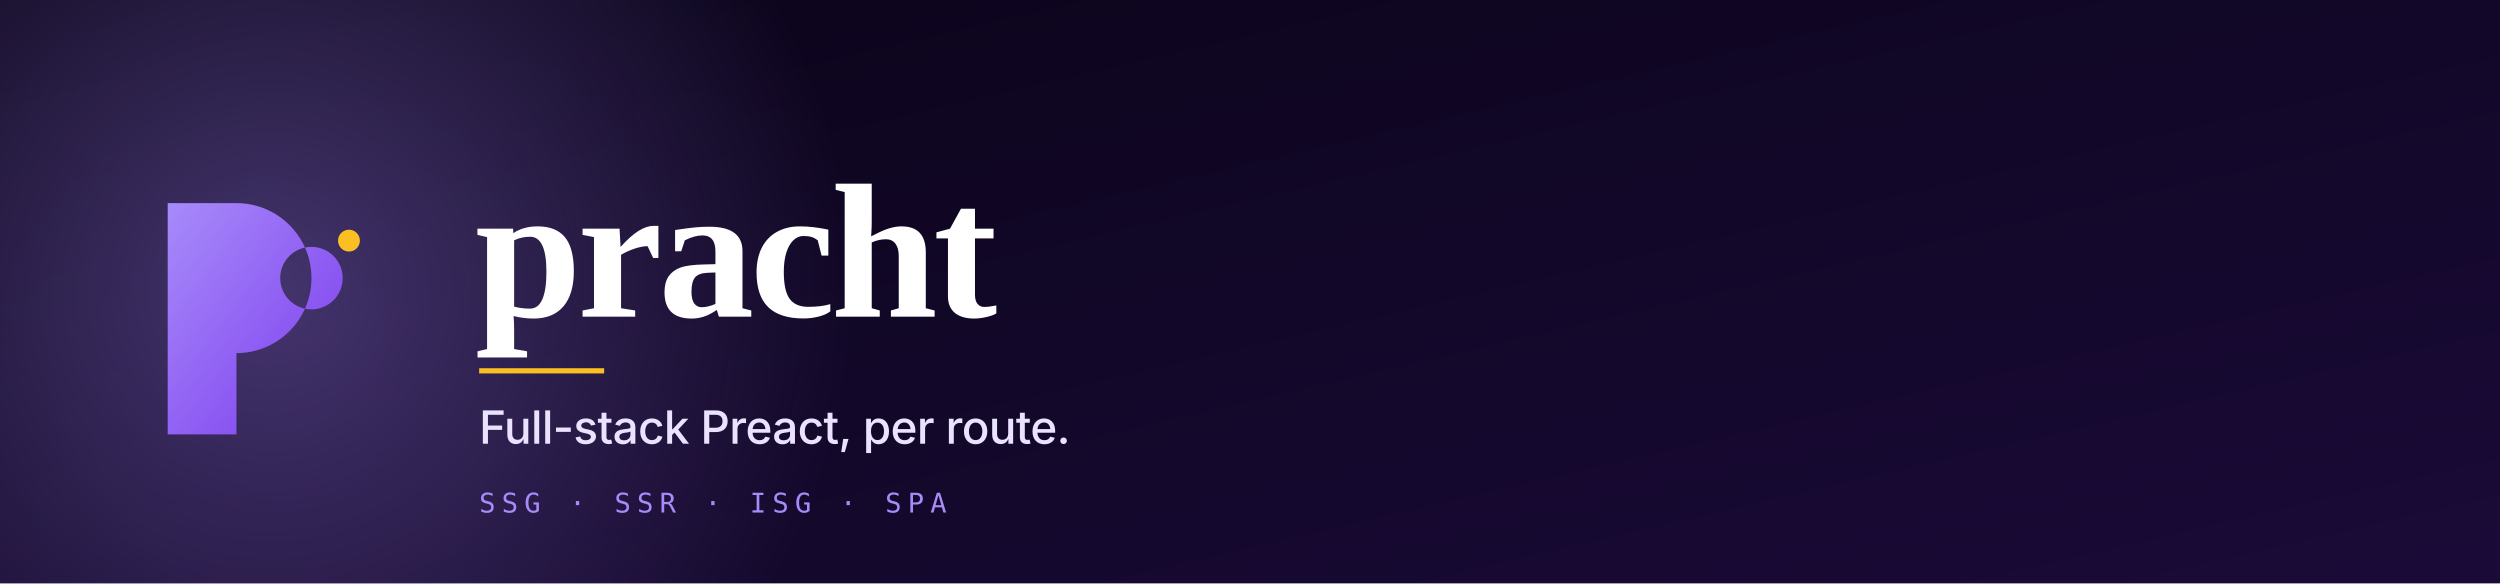
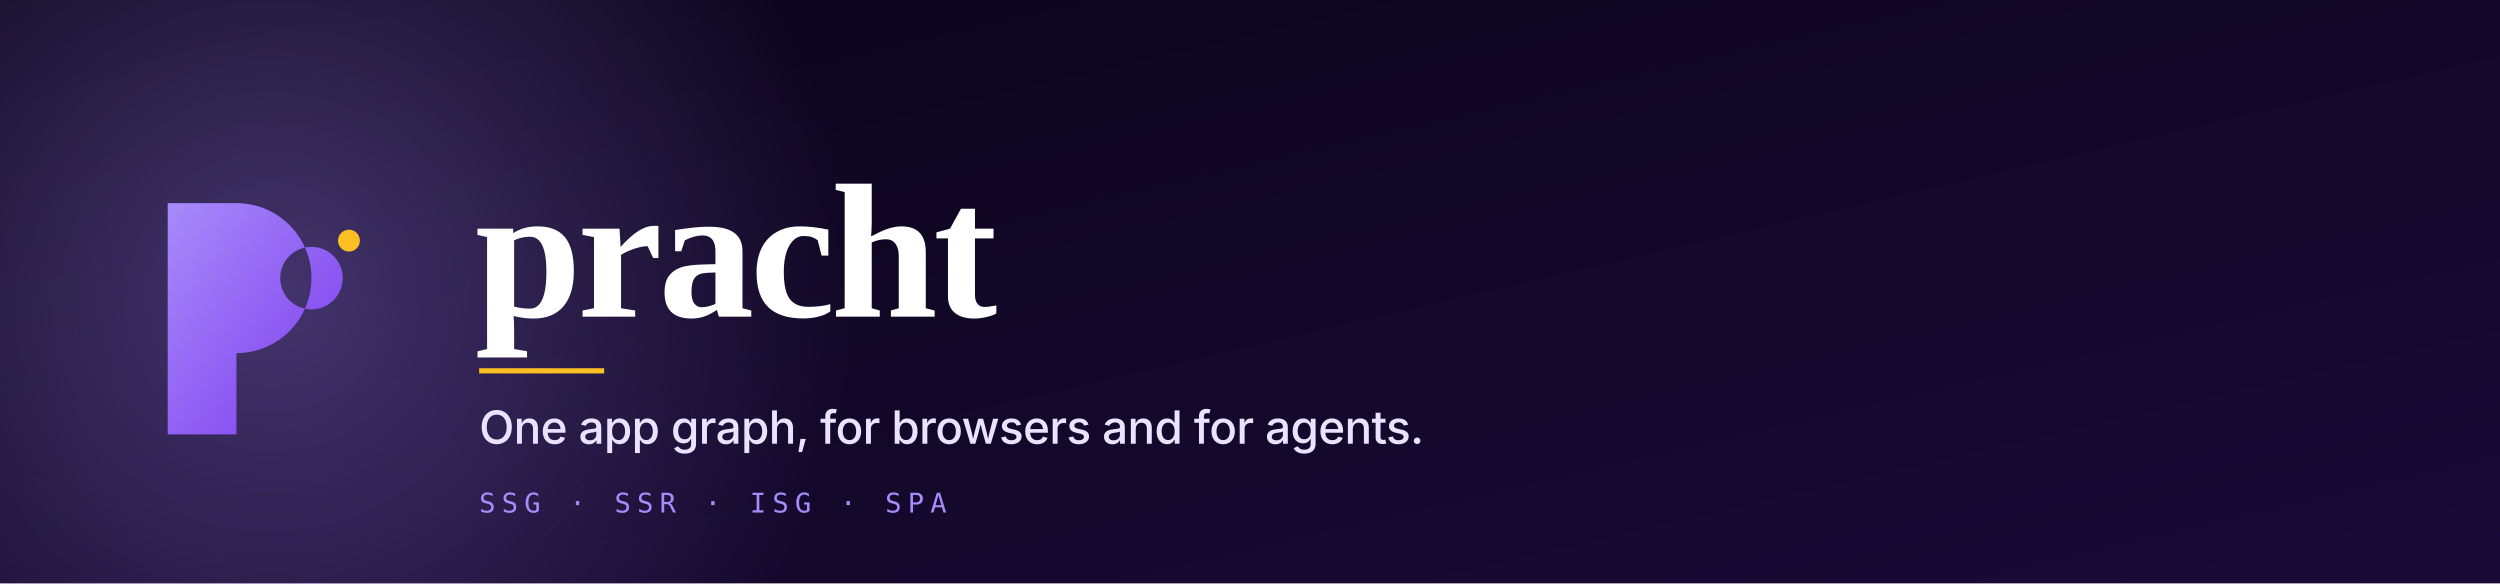
- <svg xmlns="http://www.w3.org/2000/svg" viewBox="0 0 1200 280" width="1200" height="280" role="img" aria-label="pracht — Full-stack Preact, per route.">
+ <svg xmlns="http://www.w3.org/2000/svg" viewBox="0 0 1200 280" width="1200" height="280" role="img" aria-label="pracht — One app graph, for browsers and for agents.">
  <defs>
    <linearGradient id="prachtBg" x1="0" y1="0" x2="1" y2="1">
      <stop offset="0" stop-color="#0a0418" />
      <stop offset="1" stop-color="#1a0a38" />
    </linearGradient>
    <linearGradient id="prachtMark" x1="0" y1="0" x2="1" y2="1">
      <stop offset="0" stop-color="#a78bfa" />
      <stop offset="1" stop-color="#7c3aed" />
    </linearGradient>
    <radialGradient id="prachtGlow" cx="50%" cy="50%" r="50%">
      <stop offset="0" stop-color="#a78bfa" stop-opacity="0.35" />
      <stop offset="1" stop-color="#a78bfa" stop-opacity="0" />
    </radialGradient>
  </defs>
  <rect width="1200" height="280" fill="url(#prachtBg)" />
  <circle cx="130" cy="140" r="280" fill="url(#prachtGlow)" />
  <g transform="translate(58 78) scale(1.5)">
    <path fill="url(#prachtMark)" fill-rule="evenodd" d="M 15 13 L 37 13 A 24 24 0 1 1 37 61 L 37 87 L 15 87 Z M 51 37 A 10 10 0 1 0 71 37 A 10 10 0 1 0 51 37 Z" />
    <circle cx="73" cy="25" r="3.5" fill="#fbbf24" />
  </g>
  <text x="228" y="152" font-family="Georgia, 'Times New Roman', 'Tiempos Text', serif" font-size="92" font-weight="700" letter-spacing="-2" fill="#ffffff">pracht</text>
  <line x1="230" y1="178" x2="290" y2="178" stroke="#fbbf24" stroke-width="2.5" />
-   <text x="230" y="213" font-family="Inter, -apple-system, BlinkMacSystemFont, 'Segoe UI', Helvetica, sans-serif" font-size="22" font-weight="500" letter-spacing="-0.3" fill="#e9e3ff">Full-stack Preact, per route.</text>
+   <text x="230" y="213" font-family="Inter, -apple-system, BlinkMacSystemFont, 'Segoe UI', Helvetica, sans-serif" font-size="22" font-weight="500" letter-spacing="-0.3" fill="#e9e3ff">One app graph, for browsers and for agents.</text>
  <text x="230" y="246" font-family="ui-monospace, 'SF Mono', Menlo, Consolas, monospace" font-size="13" font-weight="500" letter-spacing="3" fill="#a78bfa">SSG  ·  SSR  ·  ISG  ·  SPA</text>
</svg>
